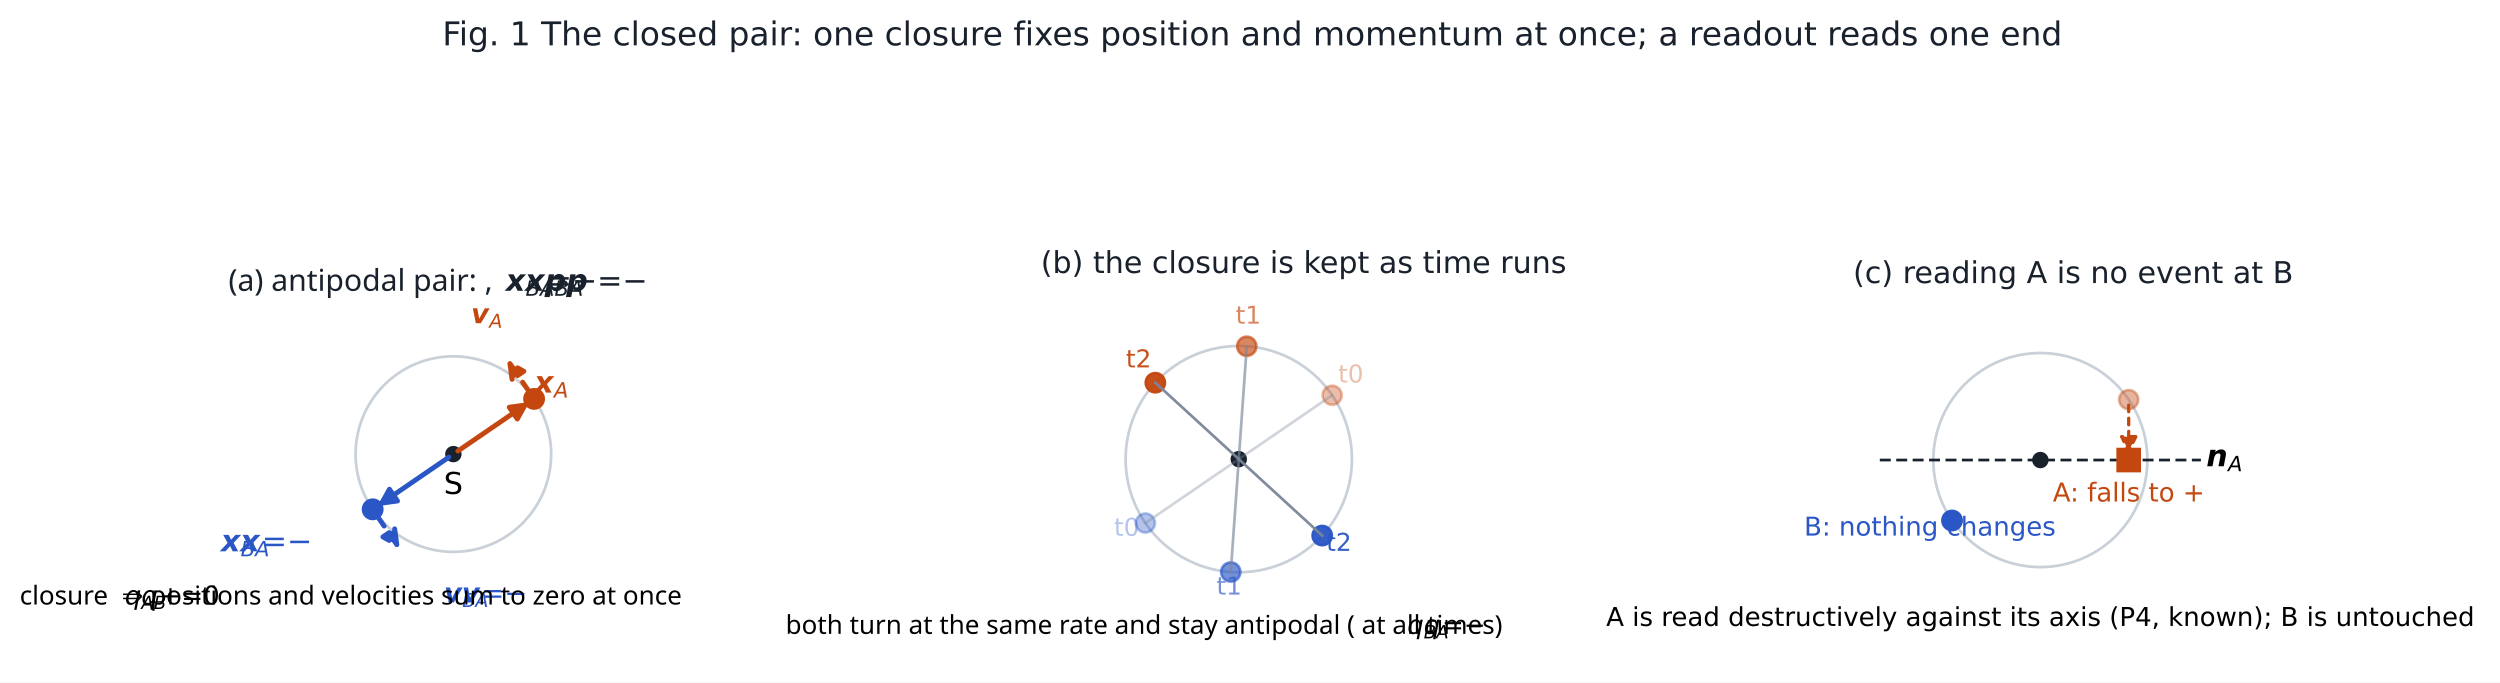
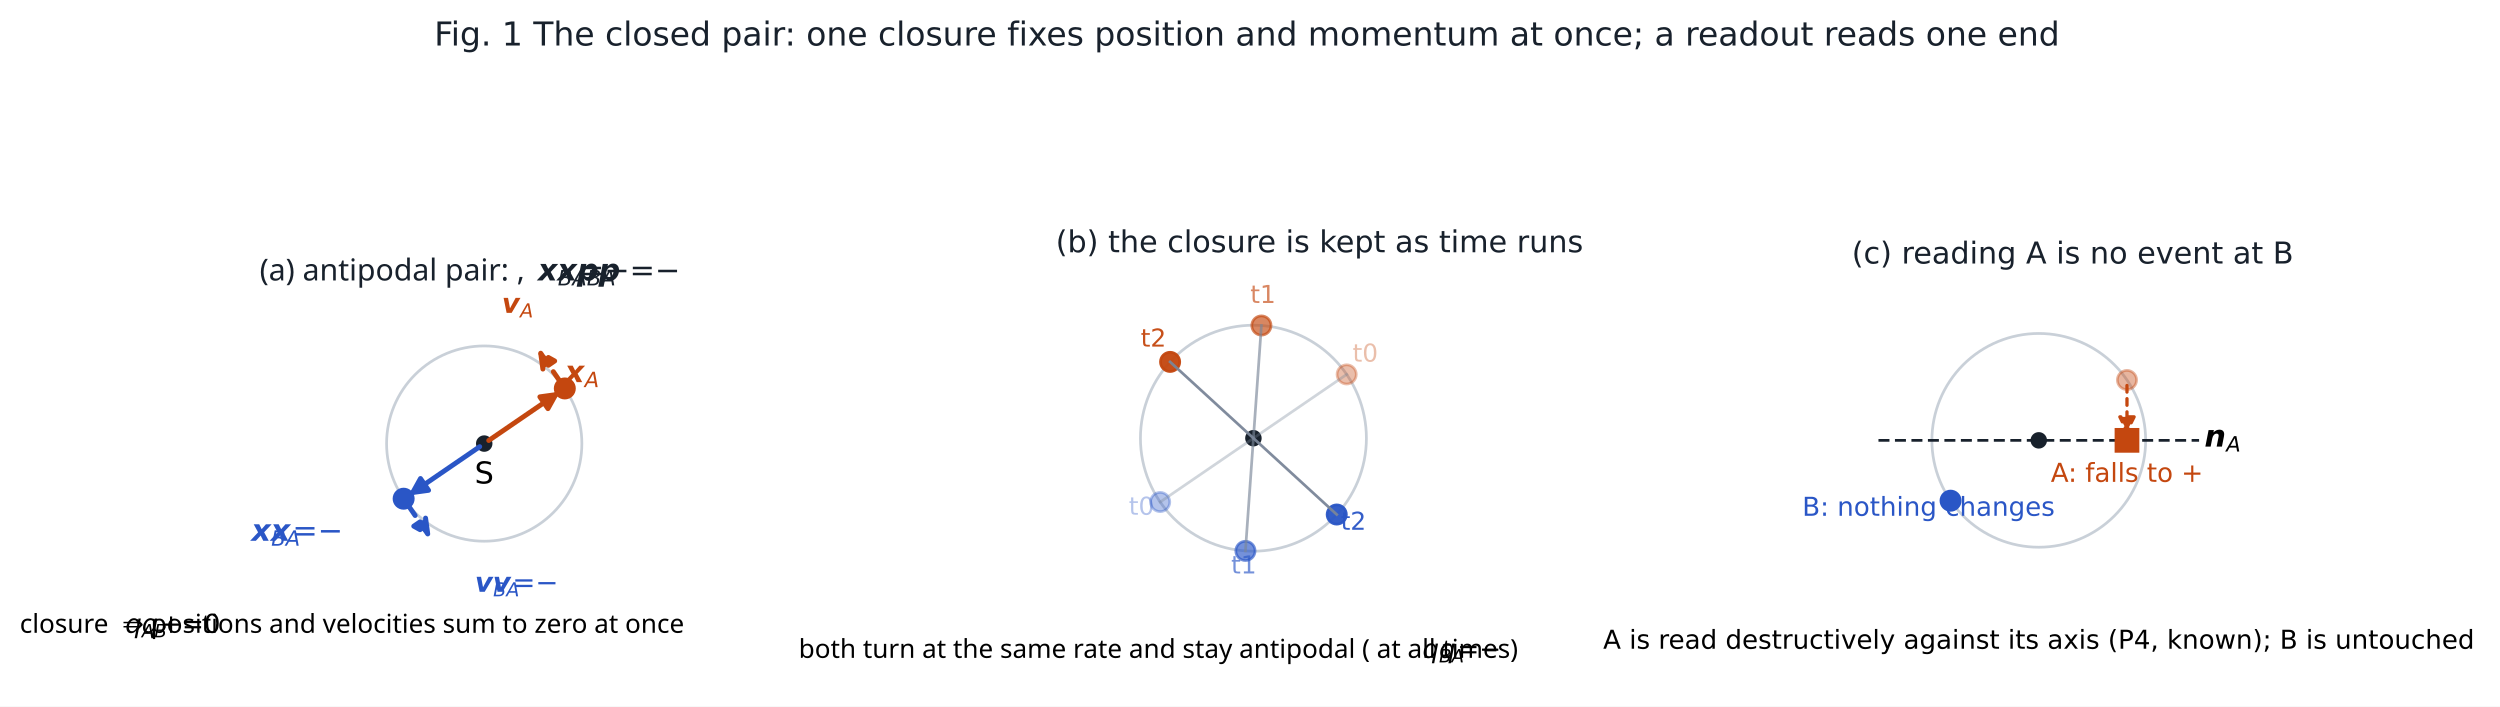
- <svg xmlns="http://www.w3.org/2000/svg" xmlns:xlink="http://www.w3.org/1999/xlink" width="913.233pt" height="249.322pt" viewBox="0 0 913.233 249.322" version="1.1">
+ <svg xmlns="http://www.w3.org/2000/svg" xmlns:xlink="http://www.w3.org/1999/xlink" width="910.095pt" height="257.208pt" viewBox="0 0 910.095 257.208" version="1.1">
  <defs>
    <style type="text/css">*{stroke-linejoin: round; stroke-linecap: butt}</style>
  </defs>
  <g id="figure_1">
    <g id="patch_1">
-       <path d="M 0 249.322  L 913.233 249.322  L 913.233 0  L 0 0  z " style="fill: #ffffff" />
+       <path d="M 0 257.208  L 910.095 257.208  L 910.095 0  L 0 0  z " style="fill: #ffffff" />
    </g>
    <g id="axes_1">
      <g id="patch_2">
-         <path d="M 165.613 201.603  C 175.086 201.603 184.173 197.84 190.871 191.141  C 197.57 184.442 201.334 175.355 201.334 165.882  C 201.334 156.409 197.57 147.322 190.871 140.623  C 184.173 133.925 175.086 130.161 165.613 130.161  C 156.139 130.161 147.052 133.925 140.354 140.623  C 133.655 147.322 129.891 156.409 129.891 165.882  C 129.891 175.355 133.655 184.442 140.354 191.141  C 147.052 197.84 156.139 201.603 165.613 201.603  L 165.613 201.603  z " clip-path="url(#pfbb69c6b8d)" style="fill: none; stroke: #c9d0d8; stroke-linejoin: miter" />
+         <path d="M 176.276 197.023  C 185.702 197.023 194.743 193.278 201.409 186.612  C 208.074 179.947 211.819 170.905 211.819 161.479  C 211.819 152.053 208.074 143.011 201.409 136.346  C 194.743 129.68 185.702 125.935 176.276 125.935  C 166.849 125.935 157.808 129.68 151.142 136.346  C 144.477 143.011 140.732 152.053 140.732 161.479  C 140.732 170.905 144.477 179.947 151.142 186.612  C 157.808 193.278 166.849 197.023 176.276 197.023  L 176.276 197.023  z " clip-path="url(#p9df47f7d1e)" style="fill: none; stroke: #c9d0d8; stroke-linejoin: miter" />
      </g>
      <g id="line2d_1">
        <defs>
-           <path id="m493921ea79" d="M 0 2.5  C 0.663 2.5 1.299 2.237 1.768 1.768  C 2.237 1.299 2.5 0.663 2.5 0  C 2.5 -0.663 2.237 -1.299 1.768 -1.768  C 1.299 -2.237 0.663 -2.5 0 -2.5  C -0.663 -2.5 -1.299 -2.237 -1.768 -1.768  C -2.237 -1.299 -2.5 -0.663 -2.5 0  C -2.5 0.663 -2.237 1.299 -1.768 1.768  C -1.299 2.237 -0.663 2.5 0 2.5  z " style="stroke: #18212c" />
-         </defs>
-         <g clip-path="url(#pfbb69c6b8d)">
-           <use xlink:href="#m493921ea79" x="165.613" y="165.882" style="fill: #18212c; stroke: #18212c" />
+           <path id="macc013f407" d="M 0 2.5  C 0.663 2.5 1.299 2.237 1.768 1.768  C 2.237 1.299 2.5 0.663 2.5 0  C 2.5 -0.663 2.237 -1.299 1.768 -1.768  C 1.299 -2.237 0.663 -2.5 0 -2.5  C -0.663 -2.5 -1.299 -2.237 -1.768 -1.768  C -2.237 -1.299 -2.5 -0.663 -2.5 0  C -2.5 0.663 -2.237 1.299 -1.768 1.768  C -1.299 2.237 -0.663 2.5 0 2.5  z " style="stroke: #18212c" />
+         </defs>
+         <g clip-path="url(#p9df47f7d1e)">
+           <use xlink:href="#macc013f407" x="176.276" y="161.479" style="fill: #18212c; stroke: #18212c" />
        </g>
      </g>
      <g id="line2d_2">
        <defs>
-           <path id="mc7f4f50ca8" d="M 0 3.5  C 0.928 3.5 1.819 3.131 2.475 2.475  C 3.131 1.819 3.5 0.928 3.5 0  C 3.5 -0.928 3.131 -1.819 2.475 -2.475  C 1.819 -3.131 0.928 -3.5 0 -3.5  C -0.928 -3.5 -1.819 -3.131 -2.475 -2.475  C -3.131 -1.819 -3.5 -0.928 -3.5 0  C -3.5 0.928 -3.131 1.819 -2.475 2.475  C -1.819 3.131 -0.928 3.5 0 3.5  z " style="stroke: #c4470f" />
-         </defs>
-         <g clip-path="url(#pfbb69c6b8d)">
-           <use xlink:href="#mc7f4f50ca8" x="195.095" y="145.712" style="fill: #c4470f; stroke: #c4470f" />
+           <path id="m18c07ab880" d="M 0 3.5  C 0.928 3.5 1.819 3.131 2.475 2.475  C 3.131 1.819 3.5 0.928 3.5 0  C 3.5 -0.928 3.131 -1.819 2.475 -2.475  C 1.819 -3.131 0.928 -3.5 0 -3.5  C -0.928 -3.5 -1.819 -3.131 -2.475 -2.475  C -3.131 -1.819 -3.5 -0.928 -3.5 0  C -3.5 0.928 -3.131 1.819 -2.475 2.475  C -1.819 3.131 -0.928 3.5 0 3.5  z " style="stroke: #c4470f" />
+         </defs>
+         <g clip-path="url(#p9df47f7d1e)">
+           <use xlink:href="#m18c07ab880" x="205.611" y="141.41" style="fill: #c4470f; stroke: #c4470f" />
        </g>
      </g>
      <g id="line2d_3">
        <defs>
-           <path id="m0478d746bc" d="M 0 3.5  C 0.928 3.5 1.819 3.131 2.475 2.475  C 3.131 1.819 3.5 0.928 3.5 0  C 3.5 -0.928 3.131 -1.819 2.475 -2.475  C 1.819 -3.131 0.928 -3.5 0 -3.5  C -0.928 -3.5 -1.819 -3.131 -2.475 -2.475  C -3.131 -1.819 -3.5 -0.928 -3.5 0  C -3.5 0.928 -3.131 1.819 -2.475 2.475  C -1.819 3.131 -0.928 3.5 0 3.5  z " style="stroke: #2a56c6" />
-         </defs>
-         <g clip-path="url(#pfbb69c6b8d)">
-           <use xlink:href="#m0478d746bc" x="136.13" y="186.052" style="fill: #2a56c6; stroke: #2a56c6" />
+           <path id="m605b3e1c2a" d="M 0 3.5  C 0.928 3.5 1.819 3.131 2.475 2.475  C 3.131 1.819 3.5 0.928 3.5 0  C 3.5 -0.928 3.131 -1.819 2.475 -2.475  C 1.819 -3.131 0.928 -3.5 0 -3.5  C -0.928 -3.5 -1.819 -3.131 -2.475 -2.475  C -3.131 -1.819 -3.5 -0.928 -3.5 0  C -3.5 0.928 -3.131 1.819 -2.475 2.475  C -1.819 3.131 -0.928 3.5 0 3.5  z " style="stroke: #2a56c6" />
+         </defs>
+         <g clip-path="url(#p9df47f7d1e)">
+           <use xlink:href="#m605b3e1c2a" x="146.94" y="181.549" style="fill: #2a56c6; stroke: #2a56c6" />
        </g>
      </g>
      <g id="text_1">
-         <text style="font: 11px 'Hiragino Sans', 'DejaVu Sans'; text-anchor: middle" x="165.613" y="180.435" transform="rotate(-0 165.6125 180.435)">S</text>
+         <text style="font: 11px 'Hiragino Sans', 'DejaVu Sans'; text-anchor: middle" x="176.276" y="176.002" transform="rotate(-0 176.2756 176.0018)">S</text>
      </g>
      <g id="text_2">
-         <g style="fill: #c4470f" transform="translate(195.1457 144.3876)">
+         <g style="fill: #c4470f" transform="translate(205.63 140.1069)">
          <text>
            <tspan style="font: oblique 700 11px 'DejaVu Sans'" x="0" y="-0.984">x</tspan>
            <tspan style="font: oblique 7.7px 'DejaVu Sans'" x="7.2" y="0.82">A</tspan>
          </text>
        </g>
      </g>
      <g id="text_3">
-         <g style="fill: #2a56c6" transform="translate(80.6927 202.3909)">
+         <g style="fill: #2a56c6" transform="translate(91.5166 197.8485)">
          <text>
            <tspan style="font: oblique 700 11px 'DejaVu Sans'" x="0 39.79" y="-0.984">xx</tspan>
            <tspan style="font: oblique 7.7px 'DejaVu Sans'" x="7.2 46.99" y="0.82">BA</tspan>
            <tspan style="font: 11px 'DejaVu Sans'" x="14.927 28.43" y="-0.984">=−</tspan>
          </text>
        </g>
      </g>
      <g id="text_4">
-         <g style="fill: #c4470f" transform="translate(172.1003 118.6025)">
+         <g style="fill: #c4470f" transform="translate(182.7021 114.4243)">
          <text>
            <tspan style="font: oblique 700 10px 'DejaVu Sans'" x="0" y="-0.531">v</tspan>
            <tspan style="font: oblique 7px 'DejaVu Sans'" x="6.614" y="1.109">A</tspan>
          </text>
        </g>
      </g>
      <g id="text_5">
-         <g style="fill: #2a56c6" transform="translate(162.2051 220.6071)">
+         <g style="fill: #2a56c6" transform="translate(172.8851 215.9703)">
          <text>
            <tspan style="font: oblique 700 10px 'DejaVu Sans'" x="0 36.241" y="-0.531">vv</tspan>
            <tspan style="font: oblique 7px 'DejaVu Sans'" x="6.614 42.855" y="1.109">BA</tspan>
            <tspan style="font: 10px 'DejaVu Sans'" x="13.638 25.914" y="-0.531">=−</tspan>
          </text>
        </g>
      </g>
      <g id="text_6">
-         <g transform="translate(7.2 221.2501)">
+         <g transform="translate(7.2 230.7894)">
          <text>
            <tspan style="font: 9.5px 'Hiragino Sans'" x="0 5.614 7.923 13.984 19.237 25.26 29.507 35.226 89.476 92.639 101.484 104.647 110.955 117.016 122.27 124.626 128.473 130.829 136.89 142.913 148.166 151.33 156.954 162.977 169.275 172.439 177.768 183.487 185.796 191.857 197.471 199.827 203.675 206.031 211.75 217.003 220.167 225.42 231.443 240.506 243.67 247.517 253.578 256.742 261.587 267.306 271.552 277.613 280.777 286.401 290.248 293.412 299.473 305.496 311.11" y="-0.422">closure  ⇒ positions and velocities sum to zero at once</tspan>
            <tspan style="font: oblique 9.5px 'DejaVu Sans'" x="38.389 60.904" y="-0.422">qq</tspan>
            <tspan style="font: oblique 6.65px 'DejaVu Sans'" x="44.42 66.934" y="1.219">AB</tspan>
            <tspan style="font: 9.5px 'DejaVu Sans'" x="51.093 73.621 83.431" y="-0.422">+=0</tspan>
          </text>
        </g>
      </g>
      <g id="text_7">
-         <g style="fill: #18212c" transform="translate(83.45342 106.3001)">
+         <g style="fill: #18212c" transform="translate(94.52499 102.1634)">
          <text>
            <tspan style="font: 11px 'Hiragino Sans'" x="0 4.07 10.582 14.652 18.315 24.827 31.801 36.256 38.984 46.288 53.306 60.599 67.111 69.784 73.447 80.751 87.263 89.991 94.908 97.658 153.879 156.629" y="-0.062">(a) antipodal pair: , </tspan>
            <tspan style="font: oblique 700 11px 'DejaVu Sans'" x="101.321 141.111 160.292 200.861" y="-0.062">xxpp</tspan>
            <tspan style="font: oblique 7.7px 'DejaVu Sans'" x="108.521 148.311 168.272 208.84" y="1.742">BABA</tspan>
            <tspan style="font: 11px 'DejaVu Sans'" x="116.248 129.751 175.998 189.501" y="-0.062">=−=−</tspan>
          </text>
        </g>
      </g>
      <g id="patch_3">
-         <path d="M 167.264 164.752  Q 180.356 155.796 191.786 147.976  " clip-path="url(#pfbb69c6b8d)" style="fill: none; stroke: #c4470f; stroke-width: 1.8; stroke-linecap: round" />
-         <path d="M 186.026 148.766  L 191.786 147.976  L 188.962 153.058  z " clip-path="url(#pfbb69c6b8d)" style="fill: #c4470f; stroke: #c4470f; stroke-width: 1.8; stroke-linecap: round" />
+         <path d="M 177.926 160.35  Q 190.943 151.445 202.298 143.676  " clip-path="url(#p9df47f7d1e)" style="fill: none; stroke: #c4470f; stroke-width: 1.8; stroke-linecap: round" />
+         <path d="M 196.538 144.467  L 202.298 143.676  L 199.474 148.758  z " clip-path="url(#p9df47f7d1e)" style="fill: #c4470f; stroke: #c4470f; stroke-width: 1.8; stroke-linecap: round" />
      </g>
      <g id="patch_4">
-         <path d="M 163.961 167.012  Q 150.869 175.968 139.439 183.788  " clip-path="url(#pfbb69c6b8d)" style="fill: none; stroke: #2a56c6; stroke-width: 1.8; stroke-linecap: round" />
-         <path d="M 145.199 182.998  L 139.439 183.788  L 142.263 178.706  z " clip-path="url(#pfbb69c6b8d)" style="fill: #2a56c6; stroke: #2a56c6; stroke-width: 1.8; stroke-linecap: round" />
+         <path d="M 174.625 162.608  Q 161.609 171.513 150.254 179.282  " clip-path="url(#p9df47f7d1e)" style="fill: none; stroke: #2a56c6; stroke-width: 1.8; stroke-linecap: round" />
+         <path d="M 156.013 178.491  L 150.254 179.282  L 153.077 174.2  z " clip-path="url(#p9df47f7d1e)" style="fill: #2a56c6; stroke: #2a56c6; stroke-width: 1.8; stroke-linecap: round" />
      </g>
      <g id="patch_5">
-         <path d="M 193.965 144.061  Q 189.549 137.606 186.269 132.812  " clip-path="url(#pfbb69c6b8d)" style="fill: none; stroke-dasharray: 5.4,3.6; stroke-dashoffset: 0; stroke: #c4470f; stroke-width: 1.8; stroke-linecap: round" />
-         <path d="M 187.059 138.571  L 186.269 132.812  L 191.351 135.635  z " clip-path="url(#pfbb69c6b8d)" style="fill: #c4470f; stroke-dasharray: 5.4,3.6; stroke-dashoffset: 0; stroke: #c4470f; stroke-width: 1.8; stroke-linecap: round" />
+         <path d="M 204.482 139.759  Q 200.092 133.343 196.839 128.587  " clip-path="url(#p9df47f7d1e)" style="fill: none; stroke-dasharray: 5.4,3.6; stroke-dashoffset: 0; stroke: #c4470f; stroke-width: 1.8; stroke-linecap: round" />
+         <path d="M 197.629 134.347  L 196.839 128.587  L 201.921 131.411  z " clip-path="url(#p9df47f7d1e)" style="fill: #c4470f; stroke-dasharray: 5.4,3.6; stroke-dashoffset: 0; stroke: #c4470f; stroke-width: 1.8; stroke-linecap: round" />
      </g>
      <g id="patch_6">
-         <path d="M 137.26 187.703  Q 141.676 194.158 144.956 198.953  " clip-path="url(#pfbb69c6b8d)" style="fill: none; stroke-dasharray: 5.4,3.6; stroke-dashoffset: 0; stroke: #2a56c6; stroke-width: 1.8; stroke-linecap: round" />
-         <path d="M 144.166 193.193  L 144.956 198.953  L 139.874 196.129  z " clip-path="url(#pfbb69c6b8d)" style="fill: #2a56c6; stroke-dasharray: 5.4,3.6; stroke-dashoffset: 0; stroke: #2a56c6; stroke-width: 1.8; stroke-linecap: round" />
+         <path d="M 148.069 183.199  Q 152.459 189.615 155.712 194.371  " clip-path="url(#p9df47f7d1e)" style="fill: none; stroke-dasharray: 5.4,3.6; stroke-dashoffset: 0; stroke: #2a56c6; stroke-width: 1.8; stroke-linecap: round" />
+         <path d="M 154.922 188.611  L 155.712 194.371  L 150.63 191.547  z " clip-path="url(#p9df47f7d1e)" style="fill: #2a56c6; stroke-dasharray: 5.4,3.6; stroke-dashoffset: 0; stroke: #2a56c6; stroke-width: 1.8; stroke-linecap: round" />
      </g>
    </g>
    <g id="axes_2">
      <g id="patch_7">
-         <path d="M 452.514 209.054  C 463.476 209.054 473.991 204.699 481.742 196.947  C 489.493 189.196 493.849 178.681 493.849 167.719  C 493.849 156.757 489.493 146.242 481.742 138.491  C 473.991 130.74 463.476 126.384 452.514 126.384  C 441.552 126.384 431.037 130.74 423.286 138.491  C 415.534 146.242 411.179 156.757 411.179 167.719  C 411.179 178.681 415.534 189.196 423.286 196.947  C 431.037 204.699 441.552 209.054 452.514 209.054  L 452.514 209.054  z " clip-path="url(#p4ab51e3c4a)" style="fill: none; stroke: #c9d0d8; stroke-linejoin: miter" />
+         <path d="M 456.291 200.653  C 467.199 200.653 477.661 196.32 485.374 188.607  C 493.087 180.894 497.421 170.432 497.421 159.524  C 497.421 148.617 493.087 138.154 485.374 130.441  C 477.661 122.729 467.199 118.395 456.291 118.395  C 445.384 118.395 434.921 122.729 427.209 130.441  C 419.496 138.154 415.162 148.617 415.162 159.524  C 415.162 170.432 419.496 180.894 427.209 188.607  C 434.921 196.32 445.384 200.653 456.291 200.653  L 456.291 200.653  z " clip-path="url(#p5a5c577826)" style="fill: none; stroke: #c9d0d8; stroke-linejoin: miter" />
      </g>
      <g id="line2d_4">
-         <g clip-path="url(#p4ab51e3c4a)">
-           <use xlink:href="#m493921ea79" x="452.514" y="167.719" style="fill: #18212c; stroke: #18212c" />
+         <g clip-path="url(#p5a5c577826)">
+           <use xlink:href="#macc013f407" x="456.291" y="159.524" style="fill: #18212c; stroke: #18212c" />
        </g>
      </g>
      <g id="line2d_5">
        <defs>
-           <path id="m8cd26b1a25" d="M 0 3.5  C 0.928 3.5 1.819 3.131 2.475 2.475  C 3.131 1.819 3.5 0.928 3.5 0  C 3.5 -0.928 3.131 -1.819 2.475 -2.475  C 1.819 -3.131 0.928 -3.5 0 -3.5  C -0.928 -3.5 -1.819 -3.131 -2.475 -2.475  C -3.131 -1.819 -3.5 -0.928 -3.5 0  C -3.5 0.928 -3.131 1.819 -2.475 2.475  C -1.819 3.131 -0.928 3.5 0 3.5  z " style="stroke: #c4470f; stroke-opacity: 0.35" />
-         </defs>
-         <g clip-path="url(#p4ab51e3c4a)">
-           <use xlink:href="#m8cd26b1a25" x="486.629" y="144.38" style="fill: #c4470f; fill-opacity: 0.35; stroke: #c4470f; stroke-opacity: 0.35" />
+           <path id="m96cf969584" d="M 0 3.5  C 0.928 3.5 1.819 3.131 2.475 2.475  C 3.131 1.819 3.5 0.928 3.5 0  C 3.5 -0.928 3.131 -1.819 2.475 -2.475  C 1.819 -3.131 0.928 -3.5 0 -3.5  C -0.928 -3.5 -1.819 -3.131 -2.475 -2.475  C -3.131 -1.819 -3.5 -0.928 -3.5 0  C -3.5 0.928 -3.131 1.819 -2.475 2.475  C -1.819 3.131 -0.928 3.5 0 3.5  z " style="stroke: #c4470f; stroke-opacity: 0.35" />
+         </defs>
+         <g clip-path="url(#p5a5c577826)">
+           <use xlink:href="#m96cf969584" x="490.237" y="136.301" style="fill: #c4470f; fill-opacity: 0.35; stroke: #c4470f; stroke-opacity: 0.35" />
        </g>
      </g>
      <g id="line2d_6">
        <defs>
-           <path id="m1d6757b1ed" d="M 0 3.5  C 0.928 3.5 1.819 3.131 2.475 2.475  C 3.131 1.819 3.5 0.928 3.5 0  C 3.5 -0.928 3.131 -1.819 2.475 -2.475  C 1.819 -3.131 0.928 -3.5 0 -3.5  C -0.928 -3.5 -1.819 -3.131 -2.475 -2.475  C -3.131 -1.819 -3.5 -0.928 -3.5 0  C -3.5 0.928 -3.131 1.819 -2.475 2.475  C -1.819 3.131 -0.928 3.5 0 3.5  z " style="stroke: #2a56c6; stroke-opacity: 0.35" />
-         </defs>
-         <g clip-path="url(#p4ab51e3c4a)">
-           <use xlink:href="#m1d6757b1ed" x="418.399" y="191.058" style="fill: #2a56c6; fill-opacity: 0.35; stroke: #2a56c6; stroke-opacity: 0.35" />
+           <path id="m7d1e1b377f" d="M 0 3.5  C 0.928 3.5 1.819 3.131 2.475 2.475  C 3.131 1.819 3.5 0.928 3.5 0  C 3.5 -0.928 3.131 -1.819 2.475 -2.475  C 1.819 -3.131 0.928 -3.5 0 -3.5  C -0.928 -3.5 -1.819 -3.131 -2.475 -2.475  C -3.131 -1.819 -3.5 -0.928 -3.5 0  C -3.5 0.928 -3.131 1.819 -2.475 2.475  C -1.819 3.131 -0.928 3.5 0 3.5  z " style="stroke: #2a56c6; stroke-opacity: 0.35" />
+         </defs>
+         <g clip-path="url(#p5a5c577826)">
+           <use xlink:href="#m7d1e1b377f" x="422.346" y="182.747" style="fill: #2a56c6; fill-opacity: 0.35; stroke: #2a56c6; stroke-opacity: 0.35" />
        </g>
      </g>
      <g id="line2d_7">
-         <path d="M 486.629 144.38  L 418.399 191.058  " clip-path="url(#p4ab51e3c4a)" style="fill: none; stroke: #7a8699; stroke-opacity: 0.35; stroke-linecap: square" />
+         <path d="M 490.237 136.301  L 422.346 182.747  " clip-path="url(#p5a5c577826)" style="fill: none; stroke: #7a8699; stroke-opacity: 0.35; stroke-linecap: square" />
      </g>
      <g id="line2d_8">
        <defs>
-           <path id="m52c729414c" d="M 0 3.5  C 0.928 3.5 1.819 3.131 2.475 2.475  C 3.131 1.819 3.5 0.928 3.5 0  C 3.5 -0.928 3.131 -1.819 2.475 -2.475  C 1.819 -3.131 0.928 -3.5 0 -3.5  C -0.928 -3.5 -1.819 -3.131 -2.475 -2.475  C -3.131 -1.819 -3.5 -0.928 -3.5 0  C -3.5 0.928 -3.131 1.819 -2.475 2.475  C -1.819 3.131 -0.928 3.5 0 3.5  z " style="stroke: #c4470f; stroke-opacity: 0.65" />
-         </defs>
-         <g clip-path="url(#p4ab51e3c4a)">
-           <use xlink:href="#m52c729414c" x="455.438" y="126.488" style="fill: #c4470f; fill-opacity: 0.65; stroke: #c4470f; stroke-opacity: 0.65" />
+           <path id="m807a3cb425" d="M 0 3.5  C 0.928 3.5 1.819 3.131 2.475 2.475  C 3.131 1.819 3.5 0.928 3.5 0  C 3.5 -0.928 3.131 -1.819 2.475 -2.475  C 1.819 -3.131 0.928 -3.5 0 -3.5  C -0.928 -3.5 -1.819 -3.131 -2.475 -2.475  C -3.131 -1.819 -3.5 -0.928 -3.5 0  C -3.5 0.928 -3.131 1.819 -2.475 2.475  C -1.819 3.131 -0.928 3.5 0 3.5  z " style="stroke: #c4470f; stroke-opacity: 0.65" />
+         </defs>
+         <g clip-path="url(#p5a5c577826)">
+           <use xlink:href="#m807a3cb425" x="459.201" y="118.498" style="fill: #c4470f; fill-opacity: 0.65; stroke: #c4470f; stroke-opacity: 0.65" />
        </g>
      </g>
      <g id="line2d_9">
        <defs>
-           <path id="m382a47e929" d="M 0 3.5  C 0.928 3.5 1.819 3.131 2.475 2.475  C 3.131 1.819 3.5 0.928 3.5 0  C 3.5 -0.928 3.131 -1.819 2.475 -2.475  C 1.819 -3.131 0.928 -3.5 0 -3.5  C -0.928 -3.5 -1.819 -3.131 -2.475 -2.475  C -3.131 -1.819 -3.5 -0.928 -3.5 0  C -3.5 0.928 -3.131 1.819 -2.475 2.475  C -1.819 3.131 -0.928 3.5 0 3.5  z " style="stroke: #2a56c6; stroke-opacity: 0.65" />
-         </defs>
-         <g clip-path="url(#p4ab51e3c4a)">
-           <use xlink:href="#m382a47e929" x="449.59" y="208.95" style="fill: #2a56c6; fill-opacity: 0.65; stroke: #2a56c6; stroke-opacity: 0.65" />
+           <path id="m1ead5e7086" d="M 0 3.5  C 0.928 3.5 1.819 3.131 2.475 2.475  C 3.131 1.819 3.5 0.928 3.5 0  C 3.5 -0.928 3.131 -1.819 2.475 -2.475  C 1.819 -3.131 0.928 -3.5 0 -3.5  C -0.928 -3.5 -1.819 -3.131 -2.475 -2.475  C -3.131 -1.819 -3.5 -0.928 -3.5 0  C -3.5 0.928 -3.131 1.819 -2.475 2.475  C -1.819 3.131 -0.928 3.5 0 3.5  z " style="stroke: #2a56c6; stroke-opacity: 0.65" />
+         </defs>
+         <g clip-path="url(#p5a5c577826)">
+           <use xlink:href="#m1ead5e7086" x="453.382" y="200.55" style="fill: #2a56c6; fill-opacity: 0.65; stroke: #2a56c6; stroke-opacity: 0.65" />
        </g>
      </g>
      <g id="line2d_10">
-         <path d="M 455.438 126.488  L 449.59 208.95  " clip-path="url(#p4ab51e3c4a)" style="fill: none; stroke: #7a8699; stroke-opacity: 0.65; stroke-linecap: square" />
+         <path d="M 459.201 118.498  L 453.382 200.55  " clip-path="url(#p5a5c577826)" style="fill: none; stroke: #7a8699; stroke-opacity: 0.65; stroke-linecap: square" />
      </g>
      <g id="line2d_11">
        <defs>
-           <path id="m1e8264439a" d="M 0 3.5  C 0.928 3.5 1.819 3.131 2.475 2.475  C 3.131 1.819 3.5 0.928 3.5 0  C 3.5 -0.928 3.131 -1.819 2.475 -2.475  C 1.819 -3.131 0.928 -3.5 0 -3.5  C -0.928 -3.5 -1.819 -3.131 -2.475 -2.475  C -3.131 -1.819 -3.5 -0.928 -3.5 0  C -3.5 0.928 -3.131 1.819 -2.475 2.475  C -1.819 3.131 -0.928 3.5 0 3.5  z " style="stroke: #c4470f; stroke-opacity: 0.95" />
-         </defs>
-         <g clip-path="url(#p4ab51e3c4a)">
-           <use xlink:href="#m1e8264439a" x="422.034" y="139.799" style="fill: #c4470f; fill-opacity: 0.95; stroke: #c4470f; stroke-opacity: 0.95" />
+           <path id="m443b605420" d="M 0 3.5  C 0.928 3.5 1.819 3.131 2.475 2.475  C 3.131 1.819 3.5 0.928 3.5 0  C 3.5 -0.928 3.131 -1.819 2.475 -2.475  C 1.819 -3.131 0.928 -3.5 0 -3.5  C -0.928 -3.5 -1.819 -3.131 -2.475 -2.475  C -3.131 -1.819 -3.5 -0.928 -3.5 0  C -3.5 0.928 -3.131 1.819 -2.475 2.475  C -1.819 3.131 -0.928 3.5 0 3.5  z " style="stroke: #c4470f; stroke-opacity: 0.95" />
+         </defs>
+         <g clip-path="url(#p5a5c577826)">
+           <use xlink:href="#m443b605420" x="425.963" y="131.743" style="fill: #c4470f; fill-opacity: 0.95; stroke: #c4470f; stroke-opacity: 0.95" />
        </g>
      </g>
      <g id="line2d_12">
        <defs>
-           <path id="m0d61e5df0d" d="M 0 3.5  C 0.928 3.5 1.819 3.131 2.475 2.475  C 3.131 1.819 3.5 0.928 3.5 0  C 3.5 -0.928 3.131 -1.819 2.475 -2.475  C 1.819 -3.131 0.928 -3.5 0 -3.5  C -0.928 -3.5 -1.819 -3.131 -2.475 -2.475  C -3.131 -1.819 -3.5 -0.928 -3.5 0  C -3.5 0.928 -3.131 1.819 -2.475 2.475  C -1.819 3.131 -0.928 3.5 0 3.5  z " style="stroke: #2a56c6; stroke-opacity: 0.95" />
-         </defs>
-         <g clip-path="url(#p4ab51e3c4a)">
-           <use xlink:href="#m0d61e5df0d" x="482.994" y="195.639" style="fill: #2a56c6; fill-opacity: 0.95; stroke: #2a56c6; stroke-opacity: 0.95" />
+           <path id="ma1dd6f7f12" d="M 0 3.5  C 0.928 3.5 1.819 3.131 2.475 2.475  C 3.131 1.819 3.5 0.928 3.5 0  C 3.5 -0.928 3.131 -1.819 2.475 -2.475  C 1.819 -3.131 0.928 -3.5 0 -3.5  C -0.928 -3.5 -1.819 -3.131 -2.475 -2.475  C -3.131 -1.819 -3.5 -0.928 -3.5 0  C -3.5 0.928 -3.131 1.819 -2.475 2.475  C -1.819 3.131 -0.928 3.5 0 3.5  z " style="stroke: #2a56c6; stroke-opacity: 0.95" />
+         </defs>
+         <g clip-path="url(#p5a5c577826)">
+           <use xlink:href="#ma1dd6f7f12" x="486.62" y="187.305" style="fill: #2a56c6; fill-opacity: 0.95; stroke: #2a56c6; stroke-opacity: 0.95" />
        </g>
      </g>
      <g id="line2d_13">
-         <path d="M 422.034 139.799  L 482.994 195.639  " clip-path="url(#p4ab51e3c4a)" style="fill: none; stroke: #7a8699; stroke-opacity: 0.95; stroke-linecap: square" />
+         <path d="M 425.963 131.743  L 486.62 187.305  " clip-path="url(#p5a5c577826)" style="fill: none; stroke: #7a8699; stroke-opacity: 0.95; stroke-linecap: square" />
      </g>
      <g id="text_8">
-         <text style="fill: #c4470f; opacity: 0.35; font: 9px 'Hiragino Sans', 'DejaVu Sans'; text-anchor: middle" x="493.452" y="139.712" transform="rotate(-0 493.4519 139.712)">t0</text>
+         <text style="fill: #c4470f; opacity: 0.35; font: 9px 'Hiragino Sans', 'DejaVu Sans'; text-anchor: middle" x="497.026" y="131.656" transform="rotate(-0 497.0258 131.6562)">t0</text>
      </g>
      <g id="text_9">
-         <text style="fill: #2a56c6; opacity: 0.35; font: 9px 'Hiragino Sans', 'DejaVu Sans'; text-anchor: middle" x="411.576" y="195.726" transform="rotate(-0 411.5759 195.7264)">t0</text>
+         <text style="fill: #2a56c6; opacity: 0.35; font: 9px 'Hiragino Sans', 'DejaVu Sans'; text-anchor: middle" x="415.557" y="187.392" transform="rotate(-0 415.5569 187.3921)">t0</text>
      </g>
      <g id="text_10">
-         <text style="fill: #c4470f; opacity: 0.65; font: 9px 'Hiragino Sans', 'DejaVu Sans'; text-anchor: middle" x="456.023" y="118.242" transform="rotate(-0 456.0226 118.2418)">t1</text>
+         <text style="fill: #c4470f; opacity: 0.65; font: 9px 'Hiragino Sans', 'DejaVu Sans'; text-anchor: middle" x="459.783" y="110.293" transform="rotate(-0 459.7826 110.2927)">t1</text>
      </g>
      <g id="text_11">
-         <text style="fill: #2a56c6; opacity: 0.65; font: 9px 'Hiragino Sans', 'DejaVu Sans'; text-anchor: middle" x="449.005" y="217.197" transform="rotate(-0 449.0052 217.1966)">t1</text>
+         <text style="fill: #2a56c6; opacity: 0.65; font: 9px 'Hiragino Sans', 'DejaVu Sans'; text-anchor: middle" x="452.8" y="208.756" transform="rotate(-0 452.8001 208.7556)">t1</text>
      </g>
      <g id="text_12">
-         <text style="fill: #c4470f; opacity: 0.95; font: 9px 'Hiragino Sans', 'DejaVu Sans'; text-anchor: middle" x="415.938" y="134.215" transform="rotate(-0 415.938 134.2151)">t2</text>
+         <text style="fill: #c4470f; opacity: 0.95; font: 9px 'Hiragino Sans', 'DejaVu Sans'; text-anchor: middle" x="419.897" y="126.187" transform="rotate(-0 419.8973 126.1866)">t2</text>
      </g>
      <g id="text_13">
-         <text style="fill: #2a56c6; opacity: 0.95; font: 9px 'Hiragino Sans', 'DejaVu Sans'; text-anchor: middle" x="489.09" y="201.223" transform="rotate(-0 489.0898 201.2232)">t2</text>
+         <text style="fill: #2a56c6; opacity: 0.95; font: 9px 'Hiragino Sans', 'DejaVu Sans'; text-anchor: middle" x="492.685" y="192.862" transform="rotate(-0 492.6855 192.8617)">t2</text>
      </g>
      <g id="text_14">
-         <g transform="translate(286.9764 231.7879)">
+         <g transform="translate(290.7539 239.7261)">
          <text>
            <tspan style="font: 9.5px 'Hiragino Sans'" x="0 6.298 12.359 16.207 22.22 25.384 29.231 35.254 39.501 45.524 48.687 54.311 58.159 61.322 65.17 71.183 76.902 80.066 85.319 90.943 100.006 105.725 108.889 113.135 118.759 122.607 128.326 131.489 137.113 143.136 149.435 152.598 157.852 161.699 167.323 172.776 175.94 181.564 187.587 191.434 193.79 200.098 206.159 212.458 218.082 220.39 223.554 272.111 275.274 280.898 284.746 287.909 293.533 295.842 298.15 301.314 305.161 307.517 316.58 322.299 327.553" y="-0.234">both turn at the same rate and stay antipodal ( at all times)</tspan>
            <tspan style="font: oblique 9.5px 'DejaVu Sans'" x="227.069 261.258" y="-0.234">qq</tspan>
            <tspan style="font: oblique 6.65px 'DejaVu Sans'" x="233.099 267.288" y="1.406">BA</tspan>
            <tspan style="font: 9.5px 'DejaVu Sans'" x="239.785 251.447" y="-0.234">=−</tspan>
          </text>
        </g>
      </g>
      <g id="text_15">
-         <text style="fill: #18212c; font: 11px 'Hiragino Sans', 'DejaVu Sans'; text-anchor: start" x="380.178" y="99.717" transform="rotate(-0 380.1782 99.71713)">(b) the closure is kept as time runs</text>
+         <text style="fill: #18212c; font: 11px 'Hiragino Sans', 'DejaVu Sans'; text-anchor: start" x="384.315" y="91.83" transform="rotate(-0 384.3153 91.83035)">(b) the closure is kept as time runs</text>
      </g>
    </g>
    <g id="axes_3">
      <g id="patch_8">
-         <path d="M 745.329 207.155  C 755.698 207.155 765.644 203.035 772.977 195.702  C 780.309 188.37 784.429 178.424 784.429 168.054  C 784.429 157.685 780.309 147.739 772.977 140.406  C 765.644 133.074 755.698 128.954 745.329 128.954  C 734.959 128.954 725.013 133.074 717.681 140.406  C 710.348 147.739 706.228 157.685 706.228 168.054  C 706.228 178.424 710.348 188.37 717.681 195.702  C 725.013 203.035 734.959 207.155 745.329 207.155  L 745.329 207.155  z " clip-path="url(#pde5c83f487)" style="fill: none; stroke: #c9d0d8; stroke-linejoin: miter" />
+         <path d="M 742.191 199.208  C 752.509 199.208 762.406 195.109 769.702 187.813  C 776.998 180.517 781.097 170.62 781.097 160.302  C 781.097 149.984 776.998 140.087 769.702 132.792  C 762.406 125.496 752.509 121.396 742.191 121.396  C 731.873 121.396 721.976 125.496 714.68 132.792  C 707.384 140.087 703.285 149.984 703.285 160.302  C 703.285 170.62 707.384 180.517 714.68 187.813  C 721.976 195.109 731.873 199.208 742.191 199.208  L 742.191 199.208  z " clip-path="url(#p326d688cdf)" style="fill: none; stroke: #c9d0d8; stroke-linejoin: miter" />
      </g>
      <g id="line2d_14">
-         <g clip-path="url(#pde5c83f487)">
-           <use xlink:href="#m493921ea79" x="745.329" y="168.054" style="fill: #18212c; stroke: #18212c" />
+         <g clip-path="url(#p326d688cdf)">
+           <use xlink:href="#macc013f407" x="742.191" y="160.302" style="fill: #18212c; stroke: #18212c" />
        </g>
      </g>
      <g id="line2d_15">
-         <path d="M 686.678 168.054  L 803.979 168.054  " clip-path="url(#pde5c83f487)" style="fill: none; stroke-dasharray: 4,2; stroke-dashoffset: 0; stroke: #18212c" />
+         <path d="M 683.832 160.302  L 800.55 160.302  " clip-path="url(#p326d688cdf)" style="fill: none; stroke-dasharray: 4,2; stroke-dashoffset: 0; stroke: #18212c" />
      </g>
      <g id="line2d_16">
        <defs>
-           <path id="m365311ada5" d="M 0 3.5  C 0.928 3.5 1.819 3.131 2.475 2.475  C 3.131 1.819 3.5 0.928 3.5 0  C 3.5 -0.928 3.131 -1.819 2.475 -2.475  C 1.819 -3.131 0.928 -3.5 0 -3.5  C -0.928 -3.5 -1.819 -3.131 -2.475 -2.475  C -3.131 -1.819 -3.5 -0.928 -3.5 0  C -3.5 0.928 -3.131 1.819 -2.475 2.475  C -1.819 3.131 -0.928 3.5 0 3.5  z " style="stroke: #c4470f; stroke-opacity: 0.4" />
-         </defs>
-         <g clip-path="url(#pde5c83f487)">
-           <use xlink:href="#m365311ada5" x="777.6" y="145.977" style="fill: #c4470f; fill-opacity: 0.4; stroke: #c4470f; stroke-opacity: 0.4" />
+           <path id="m9fd74f3294" d="M 0 3.5  C 0.928 3.5 1.819 3.131 2.475 2.475  C 3.131 1.819 3.5 0.928 3.5 0  C 3.5 -0.928 3.131 -1.819 2.475 -2.475  C 1.819 -3.131 0.928 -3.5 0 -3.5  C -0.928 -3.5 -1.819 -3.131 -2.475 -2.475  C -3.131 -1.819 -3.5 -0.928 -3.5 0  C -3.5 0.928 -3.131 1.819 -2.475 2.475  C -1.819 3.131 -0.928 3.5 0 3.5  z " style="stroke: #c4470f; stroke-opacity: 0.4" />
+         </defs>
+         <g clip-path="url(#p326d688cdf)">
+           <use xlink:href="#m9fd74f3294" x="774.302" y="138.334" style="fill: #c4470f; fill-opacity: 0.4; stroke: #c4470f; stroke-opacity: 0.4" />
        </g>
      </g>
      <g id="line2d_17">
        <defs>
-           <path id="m0b3da634d9" d="M -4 4  L 4 4  L 4 -4  L -4 -4  z " style="stroke: #c4470f; stroke-linejoin: miter" />
-         </defs>
-         <g clip-path="url(#pde5c83f487)">
-           <use xlink:href="#m0b3da634d9" x="777.6" y="168.054" style="fill: #c4470f; stroke: #c4470f; stroke-linejoin: miter" />
+           <path id="m84e0628bd6" d="M -4 4  L 4 4  L 4 -4  L -4 -4  z " style="stroke: #c4470f; stroke-linejoin: miter" />
+         </defs>
+         <g clip-path="url(#p326d688cdf)">
+           <use xlink:href="#m84e0628bd6" x="774.302" y="160.302" style="fill: #c4470f; stroke: #c4470f; stroke-linejoin: miter" />
        </g>
      </g>
      <g id="line2d_18">
-         <g clip-path="url(#pde5c83f487)">
-           <use xlink:href="#m0478d746bc" x="713.058" y="190.132" style="fill: #2a56c6; stroke: #2a56c6" />
+         <g clip-path="url(#p326d688cdf)">
+           <use xlink:href="#m605b3e1c2a" x="710.081" y="182.27" style="fill: #2a56c6; stroke: #2a56c6" />
        </g>
      </g>
      <g id="text_16">
-         <g transform="translate(805.9342 171.167)">
+         <g transform="translate(802.4953 163.4149)">
          <text>
            <tspan style="font: oblique 700 11px 'DejaVu Sans'" x="0" y="-0.844">n</tspan>
            <tspan style="font: oblique 7.7px 'DejaVu Sans'" x="7.936" y="0.961">A</tspan>
          </text>
        </g>
      </g>
      <g id="text_17">
-         <text style="fill: #c4470f; font: 9.5px 'Hiragino Sans', 'DejaVu Sans'; text-anchor: middle" x="777.6" y="183.198" transform="rotate(-0 777.5996 183.1983)">A: falls to +</text>
+         <text style="fill: #c4470f; font: 9.5px 'Hiragino Sans', 'DejaVu Sans'; text-anchor: middle" x="774.302" y="175.407" transform="rotate(-0 774.3015 175.4074)">A: falls to +</text>
      </g>
      <g id="text_18">
-         <text style="fill: #2a56c6; font: 9.5px 'Hiragino Sans', 'DejaVu Sans'; text-anchor: middle" x="704.99" y="195.651" transform="rotate(-0 704.99 195.6515)">B: nothing changes</text>
+         <text style="fill: #2a56c6; font: 9.5px 'Hiragino Sans', 'DejaVu Sans'; text-anchor: middle" x="702.053" y="187.762" transform="rotate(-0 702.0529 187.7623)">B: nothing changes</text>
      </g>
      <g id="text_19">
-         <text style="font: 9.5px 'Hiragino Sans', 'DejaVu Sans'; text-anchor: middle" x="745.329" y="228.66" transform="rotate(-0 745.3286 228.6599)">A is read destructively against its axis (P4, known); B is untouched</text>
+         <text style="font: 9.5px 'Hiragino Sans', 'DejaVu Sans'; text-anchor: middle" x="742.191" y="236.169" transform="rotate(-0 742.191 236.169)">A is read destructively against its axis (P4, known); B is untouched</text>
      </g>
      <g id="text_20">
-         <text style="fill: #18212c; font: 11px 'Hiragino Sans', 'DejaVu Sans'; text-anchor: start" x="676.903" y="103.404" transform="rotate(-0 676.903 103.4037)">(c) reading A is no event at B</text>
+         <text style="fill: #18212c; font: 11px 'Hiragino Sans', 'DejaVu Sans'; text-anchor: start" x="674.106" y="95.943" transform="rotate(-0 674.1055 95.94327)">(c) reading A is no event at B</text>
      </g>
      <g id="patch_9">
-         <path d="M 777.6 147.979  Q 777.6 157.014 777.6 164.708  " clip-path="url(#pde5c83f487)" style="fill: none; stroke-dasharray: 2.4,2.4; stroke-dashoffset: 0; stroke: #c4470f; stroke-width: 1.2; stroke-linecap: round" />
-         <path d="M 780.2 159.508  L 777.6 164.708  L 775 159.508  z " clip-path="url(#pde5c83f487)" style="fill: #c4470f; stroke-dasharray: 2.4,2.4; stroke-dashoffset: 0; stroke: #c4470f; stroke-width: 1.2; stroke-linecap: round" />
+         <path d="M 774.302 140.332  Q 774.302 149.315 774.302 156.957  " clip-path="url(#p326d688cdf)" style="fill: none; stroke-dasharray: 2.4,2.4; stroke-dashoffset: 0; stroke: #c4470f; stroke-width: 1.2; stroke-linecap: round" />
+         <path d="M 776.902 151.757  L 774.302 156.957  L 771.702 151.757  z " clip-path="url(#p326d688cdf)" style="fill: #c4470f; stroke-dasharray: 2.4,2.4; stroke-dashoffset: 0; stroke: #c4470f; stroke-width: 1.2; stroke-linecap: round" />
      </g>
    </g>
    <g id="text_21">
-       <text style="fill: #18212c; font: 12px 'Hiragino Sans', 'DejaVu Sans'; text-anchor: middle" x="457.456" y="16.571" transform="rotate(-0 457.4561 16.57125)">Fig. 1  The closed pair: one closure fixes position and momentum at once; a readout reads one end</text>
+       <text style="fill: #18212c; font: 12px 'Hiragino Sans', 'DejaVu Sans'; text-anchor: middle" x="453.939" y="16.571" transform="rotate(-0 453.9394 16.57125)">Fig. 1  The closed pair: one closure fixes position and momentum at once; a readout reads one end</text>
    </g>
  </g>
  <defs>
-     <clipPath id="pfbb69c6b8d">
-       <rect x="83.453" y="112.3" width="144.671" height="123.239" />
+     <clipPath id="p9df47f7d1e">
+       <rect x="94.525" y="108.163" width="143.952" height="131.512" />
    </clipPath>
-     <clipPath id="p4ab51e3c4a">
-       <rect x="380.178" y="105.717" width="144.671" height="136.404" />
+     <clipPath id="p5a5c577826">
+       <rect x="384.315" y="97.83" width="143.952" height="152.178" />
    </clipPath>
-     <clipPath id="pde5c83f487">
-       <rect x="676.903" y="109.404" width="144.671" height="129.031" />
+     <clipPath id="p326d688cdf">
+       <rect x="674.106" y="101.943" width="143.952" height="143.952" />
    </clipPath>
  </defs>
</svg>
